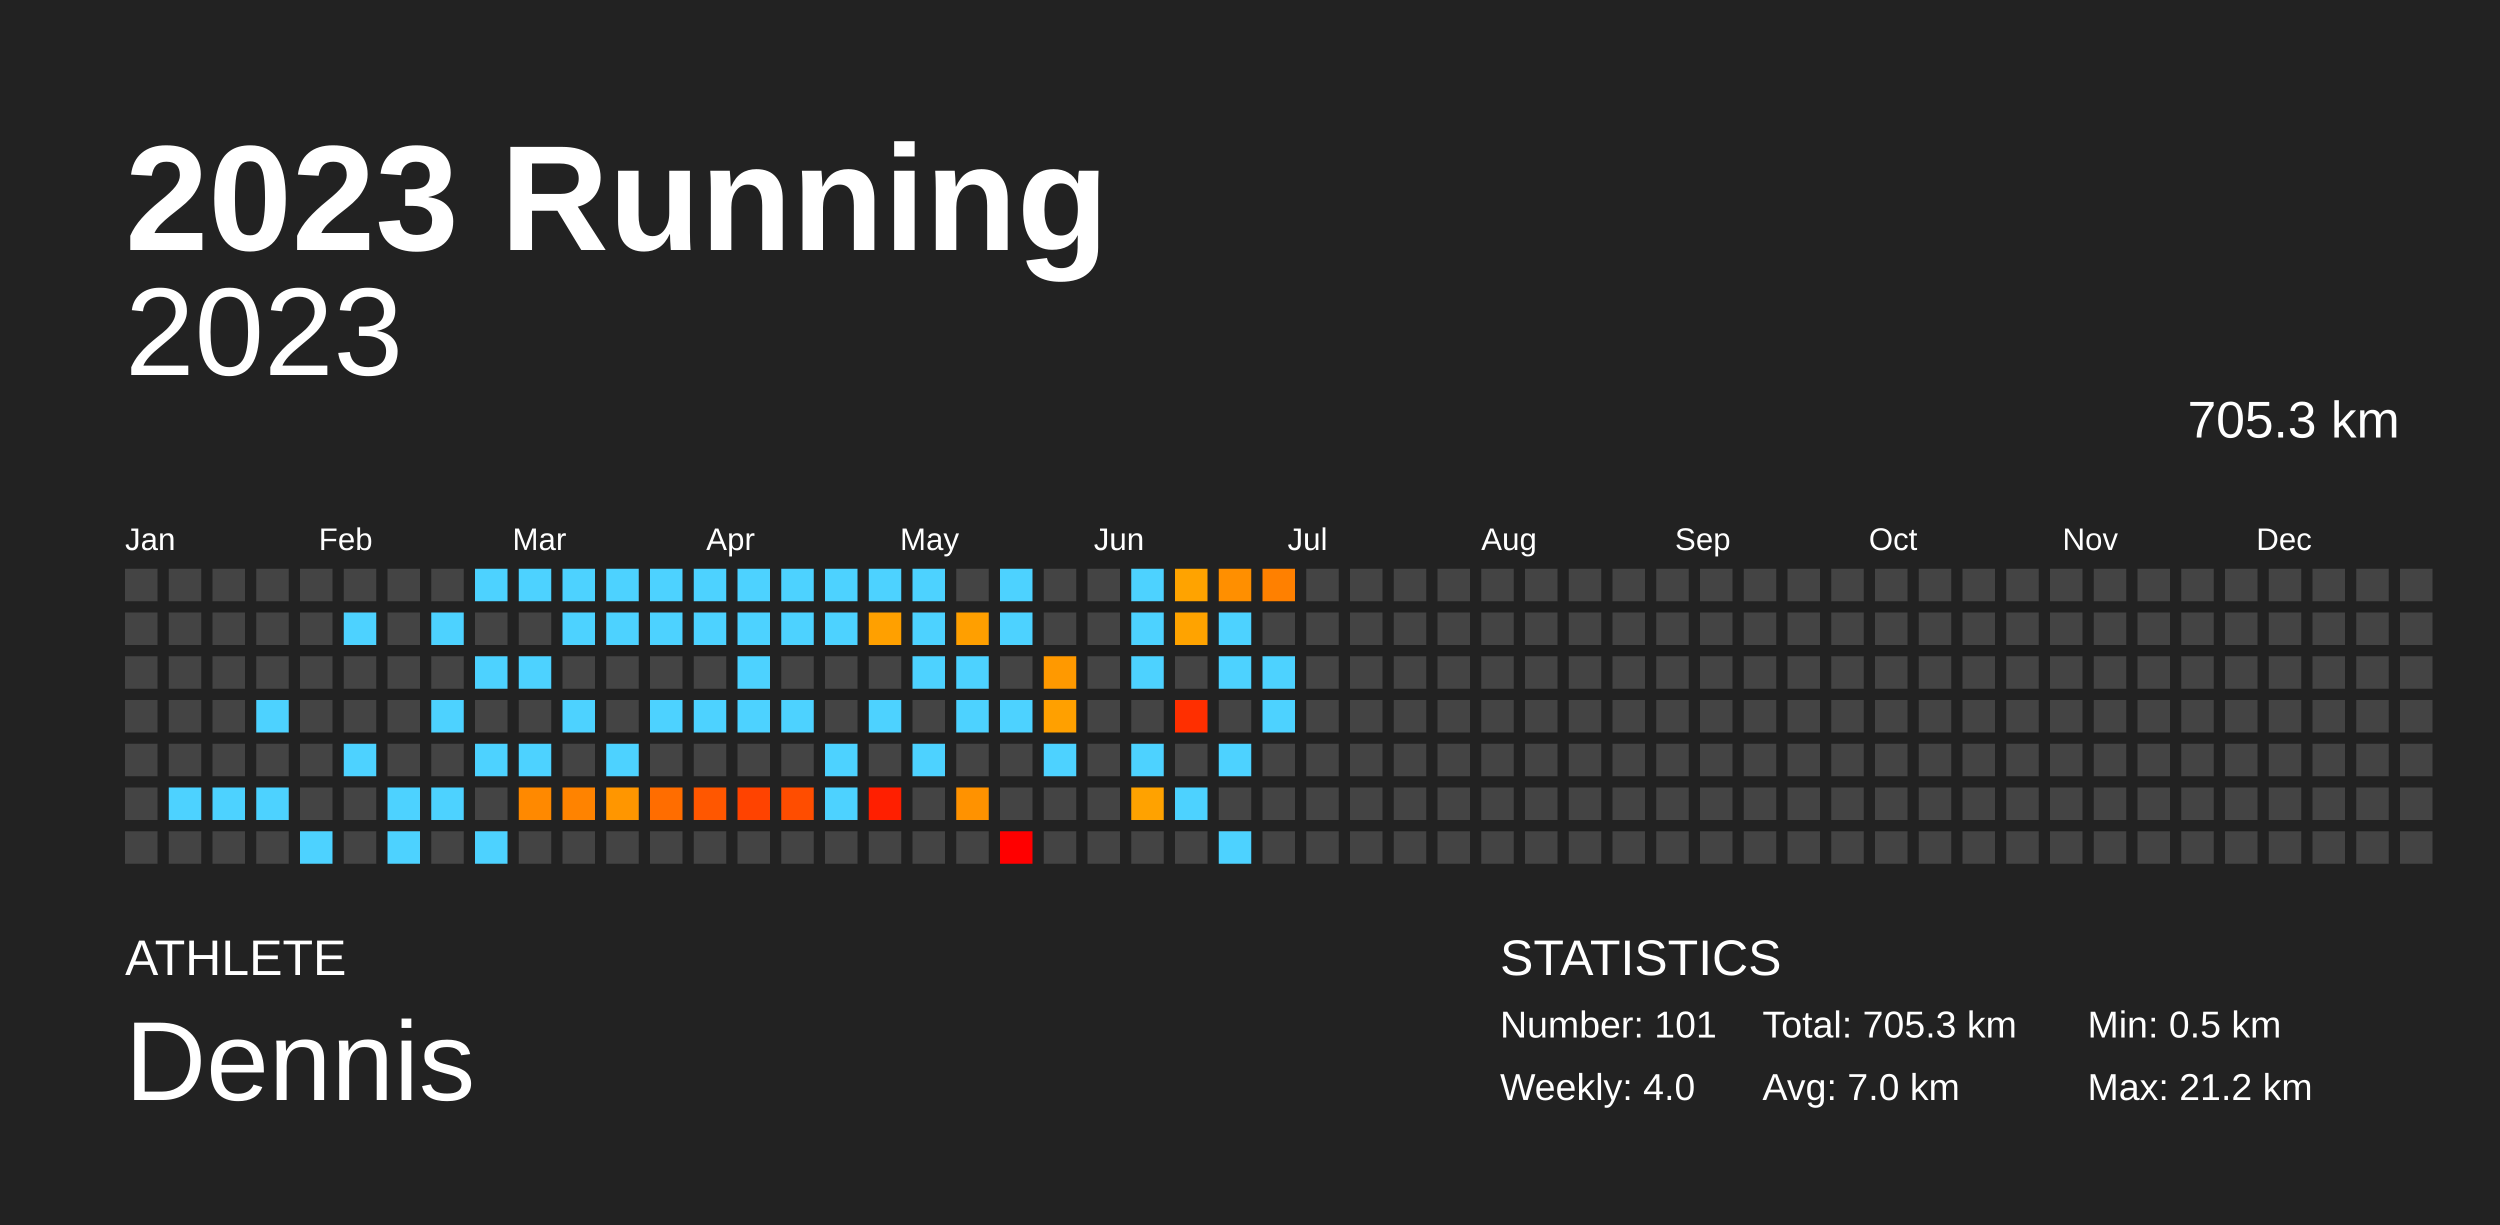
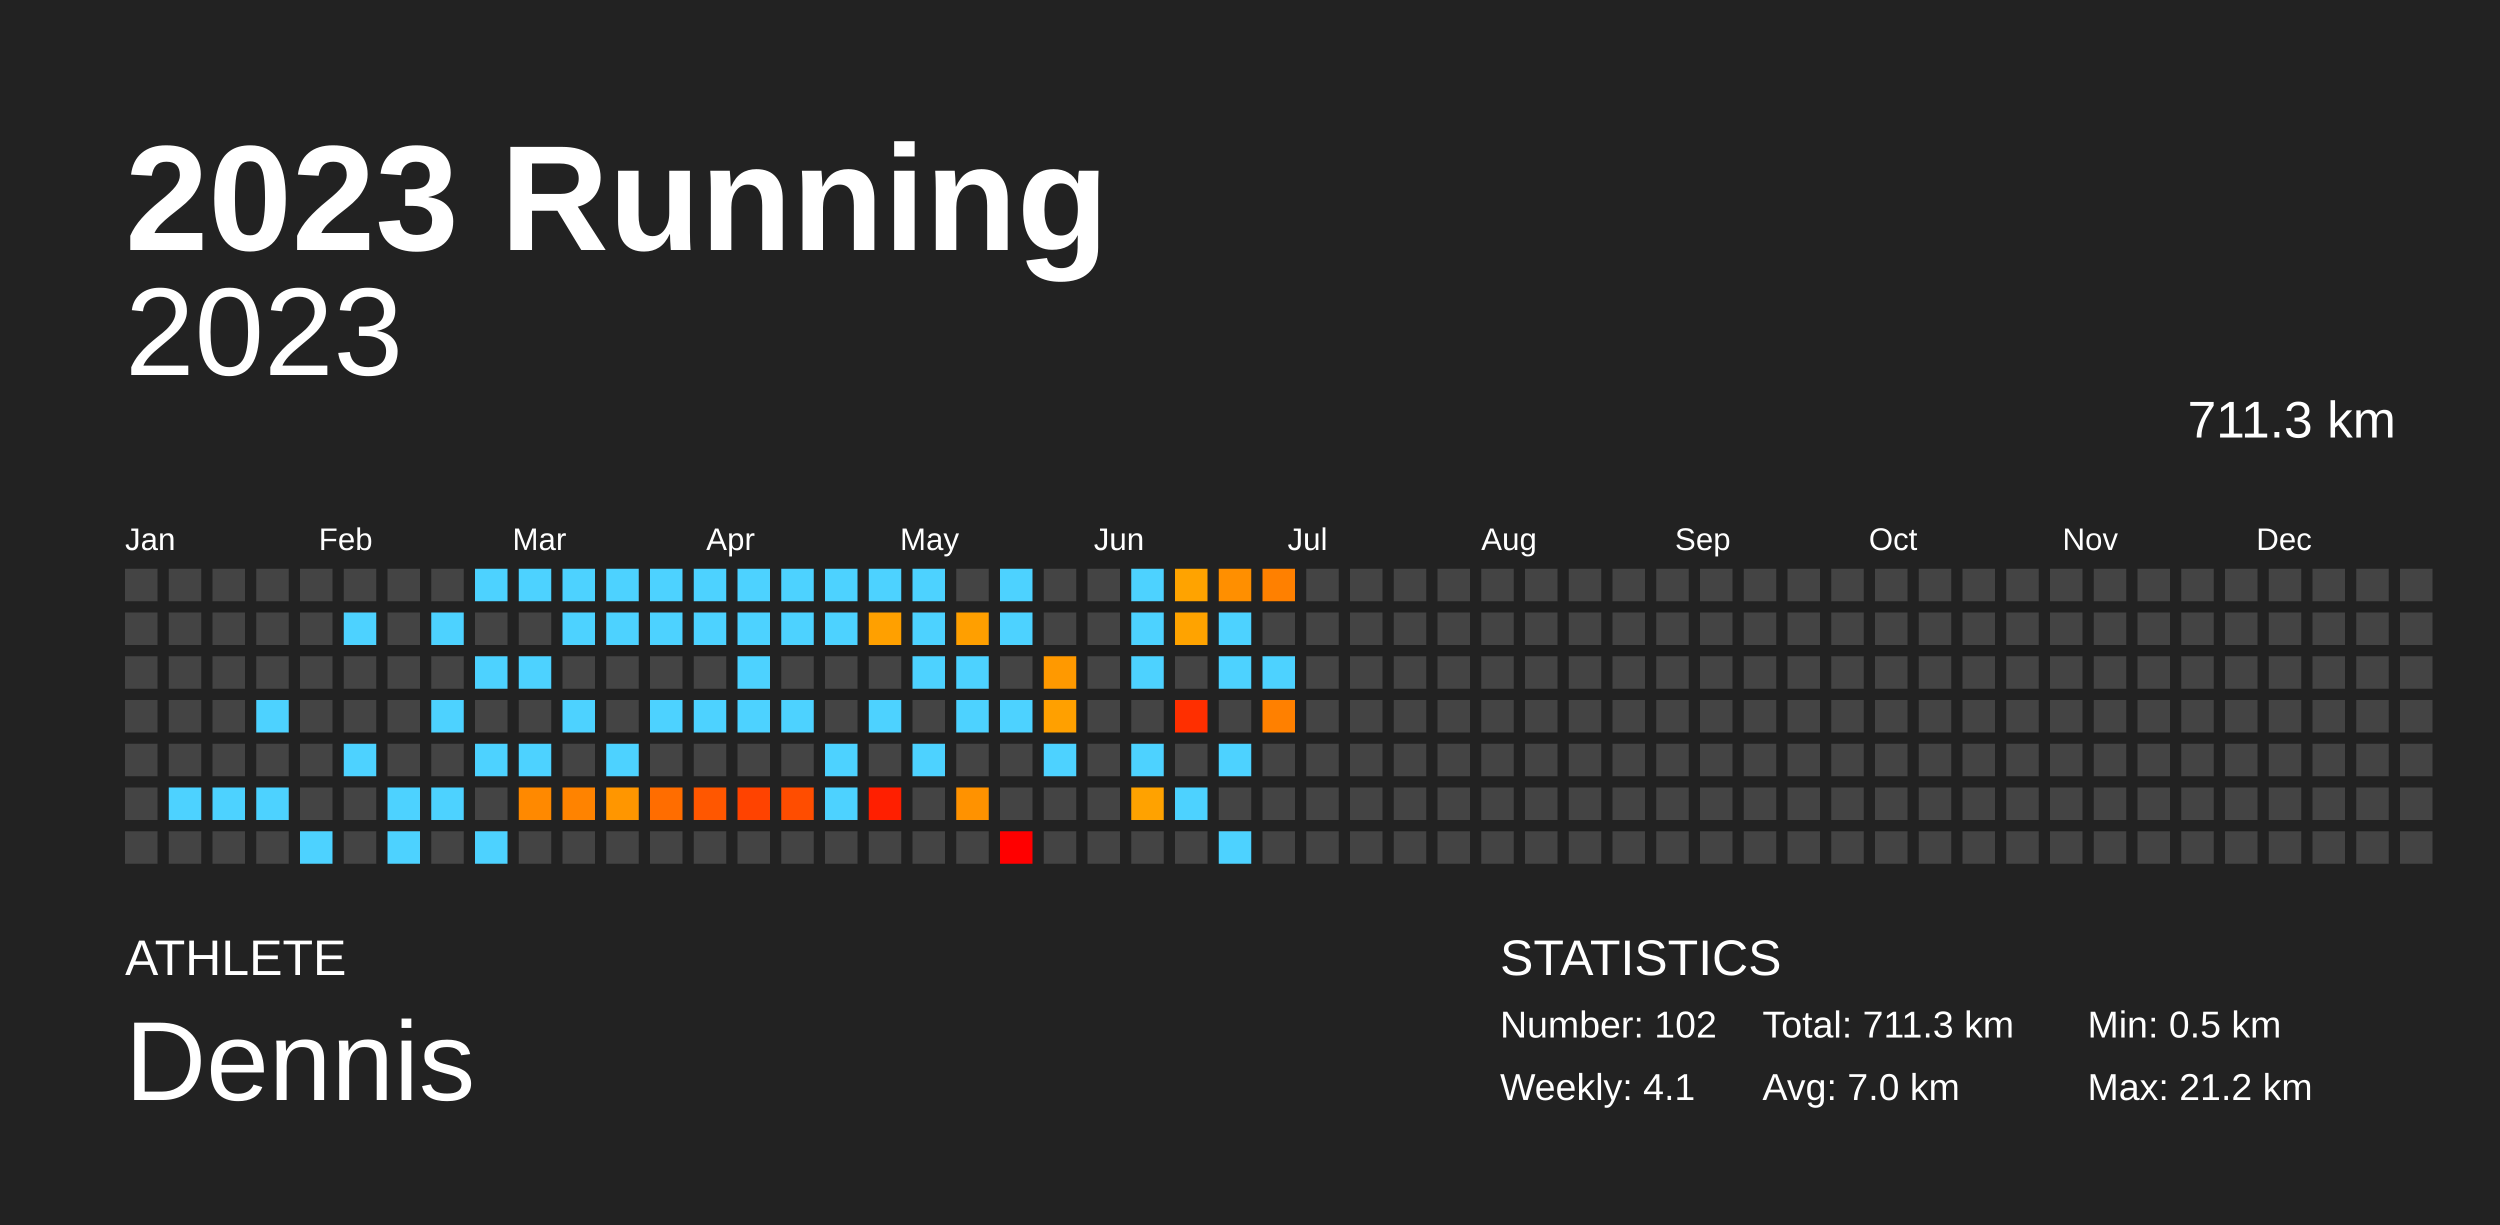
<svg xmlns="http://www.w3.org/2000/svg" baseProfile="full" height="98mm" version="1.1" viewBox="0,0,200,98" width="200mm">
  <defs />
  <rect fill="#222222" height="98" width="200" x="0" y="0" />
  <text fill="#FFFFFF" style="font-size:12px; font-family:Arial; font-weight:bold;" x="10" y="20">2023 Running</text>
  <text fill="#FFFFFF" style="font-size:4px; font-family:Arial" x="10" y="78">ATHLETE</text>
  <text fill="#FFFFFF" style="font-size:9px; font-family:Arial" x="10" y="88">Dennis</text>
  <text fill="#FFFFFF" style="font-size:4px; font-family:Arial" x="120" y="78">STATISTICS</text>
-   <text fill="#FFFFFF" style="font-size:3px; font-family:Arial" x="120" y="83">Number: 101</text>
-   <text fill="#FFFFFF" style="font-size:3px; font-family:Arial" x="120" y="88">Weekly: 4.0</text>
-   <text fill="#FFFFFF" style="font-size:3px; font-family:Arial" x="141" y="83">Total: 705.3 km</text>
+   <text fill="#FFFFFF" style="font-size:3px; font-family:Arial" x="120" y="83">Number: 102</text>
+   <text fill="#FFFFFF" style="font-size:3px; font-family:Arial" x="120" y="88">Weekly: 4.1</text>
+   <text fill="#FFFFFF" style="font-size:3px; font-family:Arial" x="141" y="83">Total: 711.3 km</text>
  <text fill="#FFFFFF" style="font-size:3px; font-family:Arial" x="141" y="88">Avg: 7.0 km</text>
  <text fill="#FFFFFF" style="font-size:3px; font-family:Arial" x="167" y="83">Min: 0.5 km</text>
  <text fill="#FFFFFF" style="font-size:3px; font-family:Arial" x="167" y="88">Max: 21.2 km</text>
  <text alignment-baseline="hanging" fill="#FFFFFF" style="font-size:10.0px; font-family:Arial;" x="10" y="30">2023</text>
-   <text alignment-baseline="hanging" fill="#FFFFFF" style="font-size:4.125px; font-family:Arial;" x="175" y="35">705.3 km</text>
+   <text alignment-baseline="hanging" fill="#FFFFFF" style="font-size:4.125px; font-family:Arial;" x="175" y="35">711.3 km</text>
  <text fill="#FFFFFF" style="font-size:2.5px; font-family:Arial" x="10.0" y="44">Jan</text>
  <text fill="#FFFFFF" style="font-size:2.5px; font-family:Arial" x="25.5" y="44">Feb</text>
  <text fill="#FFFFFF" style="font-size:2.5px; font-family:Arial" x="41.0" y="44">Mar</text>
  <text fill="#FFFFFF" style="font-size:2.5px; font-family:Arial" x="56.5" y="44">Apr</text>
  <text fill="#FFFFFF" style="font-size:2.5px; font-family:Arial" x="72.0" y="44">May</text>
  <text fill="#FFFFFF" style="font-size:2.5px; font-family:Arial" x="87.5" y="44">Jun</text>
  <text fill="#FFFFFF" style="font-size:2.5px; font-family:Arial" x="103.0" y="44">Jul</text>
  <text fill="#FFFFFF" style="font-size:2.5px; font-family:Arial" x="118.5" y="44">Aug</text>
  <text fill="#FFFFFF" style="font-size:2.5px; font-family:Arial" x="134.0" y="44">Sep</text>
  <text fill="#FFFFFF" style="font-size:2.5px; font-family:Arial" x="149.5" y="44">Oct</text>
  <text fill="#FFFFFF" style="font-size:2.5px; font-family:Arial" x="165.0" y="44">Nov</text>
  <text fill="#FFFFFF" style="font-size:2.5px; font-family:Arial" x="180.5" y="44">Dec</text>
  <rect fill="#444444" height="2.6" width="2.6" x="10.0" y="45.5" />
  <rect fill="#444444" height="2.6" width="2.6" x="10.0" y="49.0" />
  <rect fill="#444444" height="2.6" width="2.6" x="10.0" y="52.5" />
  <rect fill="#444444" height="2.6" width="2.6" x="10.0" y="56.0" />
  <rect fill="#444444" height="2.6" width="2.6" x="10.0" y="59.5" />
  <rect fill="#444444" height="2.6" width="2.6" x="10.0" y="63.0" />
  <rect fill="#444444" height="2.6" width="2.6" x="10.0" y="66.5" />
  <rect fill="#444444" height="2.6" width="2.6" x="13.5" y="45.5" />
  <rect fill="#444444" height="2.6" width="2.6" x="13.5" y="49.0" />
  <rect fill="#444444" height="2.6" width="2.6" x="13.5" y="52.5" />
  <rect fill="#444444" height="2.6" width="2.6" x="13.5" y="56.0" />
  <rect fill="#444444" height="2.6" width="2.6" x="13.5" y="59.5" />
  <rect fill="#4dd2ff" height="2.6" width="2.6" x="13.5" y="63.0" />
  <rect fill="#444444" height="2.6" width="2.6" x="13.5" y="66.5" />
  <rect fill="#444444" height="2.6" width="2.6" x="17.0" y="45.5" />
  <rect fill="#444444" height="2.6" width="2.6" x="17.0" y="49.0" />
  <rect fill="#444444" height="2.6" width="2.6" x="17.0" y="52.5" />
  <rect fill="#444444" height="2.6" width="2.6" x="17.0" y="56.0" />
  <rect fill="#444444" height="2.6" width="2.6" x="17.0" y="59.5" />
  <rect fill="#4dd2ff" height="2.6" width="2.6" x="17.0" y="63.0" />
  <rect fill="#444444" height="2.6" width="2.6" x="17.0" y="66.5" />
  <rect fill="#444444" height="2.6" width="2.6" x="20.5" y="45.5" />
  <rect fill="#444444" height="2.6" width="2.6" x="20.5" y="49.0" />
  <rect fill="#444444" height="2.6" width="2.6" x="20.5" y="52.5" />
  <rect fill="#4dd2ff" height="2.6" width="2.6" x="20.5" y="56.0" />
  <rect fill="#444444" height="2.6" width="2.6" x="20.5" y="59.5" />
  <rect fill="#4dd2ff" height="2.6" width="2.6" x="20.5" y="63.0" />
  <rect fill="#444444" height="2.6" width="2.6" x="20.5" y="66.5" />
  <rect fill="#444444" height="2.6" width="2.6" x="24.0" y="45.5" />
  <rect fill="#444444" height="2.6" width="2.6" x="24.0" y="49.0" />
  <rect fill="#444444" height="2.6" width="2.6" x="24.0" y="52.5" />
  <rect fill="#444444" height="2.6" width="2.6" x="24.0" y="56.0" />
  <rect fill="#444444" height="2.6" width="2.6" x="24.0" y="59.5" />
  <rect fill="#444444" height="2.6" width="2.6" x="24.0" y="63.0" />
  <rect fill="#4dd2ff" height="2.6" width="2.6" x="24.0" y="66.5" />
  <rect fill="#444444" height="2.6" width="2.6" x="27.5" y="45.5" />
  <rect fill="#4dd2ff" height="2.6" width="2.6" x="27.5" y="49.0" />
  <rect fill="#444444" height="2.6" width="2.6" x="27.5" y="52.5" />
  <rect fill="#444444" height="2.6" width="2.6" x="27.5" y="56.0" />
  <rect fill="#4dd2ff" height="2.6" width="2.6" x="27.5" y="59.5" />
  <rect fill="#444444" height="2.6" width="2.6" x="27.5" y="63.0" />
  <rect fill="#444444" height="2.6" width="2.6" x="27.5" y="66.5" />
  <rect fill="#444444" height="2.6" width="2.6" x="31.0" y="45.5" />
  <rect fill="#444444" height="2.6" width="2.6" x="31.0" y="49.0" />
  <rect fill="#444444" height="2.6" width="2.6" x="31.0" y="52.5" />
  <rect fill="#444444" height="2.6" width="2.6" x="31.0" y="56.0" />
  <rect fill="#444444" height="2.6" width="2.6" x="31.0" y="59.5" />
  <rect fill="#4dd2ff" height="2.6" width="2.6" x="31.0" y="63.0" />
  <rect fill="#4dd2ff" height="2.6" width="2.6" x="31.0" y="66.5" />
  <rect fill="#444444" height="2.6" width="2.6" x="34.5" y="45.5" />
  <rect fill="#4dd2ff" height="2.6" width="2.6" x="34.5" y="49.0" />
  <rect fill="#444444" height="2.6" width="2.6" x="34.5" y="52.5" />
  <rect fill="#4dd2ff" height="2.6" width="2.6" x="34.5" y="56.0" />
  <rect fill="#444444" height="2.6" width="2.6" x="34.5" y="59.5" />
  <rect fill="#4dd2ff" height="2.6" width="2.6" x="34.5" y="63.0" />
  <rect fill="#444444" height="2.6" width="2.6" x="34.5" y="66.5" />
  <rect fill="#4dd2ff" height="2.6" width="2.6" x="38.0" y="45.5" />
  <rect fill="#444444" height="2.6" width="2.6" x="38.0" y="49.0" />
  <rect fill="#4dd2ff" height="2.6" width="2.6" x="38.0" y="52.5" />
  <rect fill="#444444" height="2.6" width="2.6" x="38.0" y="56.0" />
  <rect fill="#4dd2ff" height="2.6" width="2.6" x="38.0" y="59.5" />
  <rect fill="#444444" height="2.6" width="2.6" x="38.0" y="63.0" />
  <rect fill="#4dd2ff" height="2.6" width="2.6" x="38.0" y="66.5" />
  <rect fill="#4dd2ff" height="2.6" width="2.6" x="41.5" y="45.5" />
  <rect fill="#444444" height="2.6" width="2.6" x="41.5" y="49.0" />
  <rect fill="#4dd2ff" height="2.6" width="2.6" x="41.5" y="52.5" />
  <rect fill="#444444" height="2.6" width="2.6" x="41.5" y="56.0" />
  <rect fill="#4dd2ff" height="2.6" width="2.6" x="41.5" y="59.5" />
  <rect fill="#ff8900" height="2.6" width="2.6" x="41.5" y="63.0" />
  <rect fill="#444444" height="2.6" width="2.6" x="41.5" y="66.5" />
  <rect fill="#4dd2ff" height="2.6" width="2.6" x="45.0" y="45.5" />
  <rect fill="#4dd2ff" height="2.6" width="2.6" x="45.0" y="49.0" />
  <rect fill="#444444" height="2.6" width="2.6" x="45.0" y="52.5" />
  <rect fill="#4dd2ff" height="2.6" width="2.6" x="45.0" y="56.0" />
  <rect fill="#444444" height="2.6" width="2.6" x="45.0" y="59.5" />
  <rect fill="#ff8300" height="2.6" width="2.6" x="45.0" y="63.0" />
  <rect fill="#444444" height="2.6" width="2.6" x="45.0" y="66.5" />
  <rect fill="#4dd2ff" height="2.6" width="2.6" x="48.5" y="45.5" />
  <rect fill="#4dd2ff" height="2.6" width="2.6" x="48.5" y="49.0" />
  <rect fill="#444444" height="2.6" width="2.6" x="48.5" y="52.5" />
  <rect fill="#444444" height="2.6" width="2.6" x="48.5" y="56.0" />
  <rect fill="#4dd2ff" height="2.6" width="2.6" x="48.5" y="59.5" />
  <rect fill="#ff9600" height="2.6" width="2.6" x="48.5" y="63.0" />
  <rect fill="#444444" height="2.6" width="2.6" x="48.5" y="66.5" />
  <rect fill="#4dd2ff" height="2.6" width="2.6" x="52.0" y="45.5" />
  <rect fill="#4dd2ff" height="2.6" width="2.6" x="52.0" y="49.0" />
  <rect fill="#444444" height="2.6" width="2.6" x="52.0" y="52.5" />
  <rect fill="#4dd2ff" height="2.6" width="2.6" x="52.0" y="56.0" />
  <rect fill="#444444" height="2.6" width="2.6" x="52.0" y="59.5" />
  <rect fill="#ff6d00" height="2.6" width="2.6" x="52.0" y="63.0" />
  <rect fill="#444444" height="2.6" width="2.6" x="52.0" y="66.5" />
  <rect fill="#4dd2ff" height="2.6" width="2.6" x="55.5" y="45.5" />
  <rect fill="#4dd2ff" height="2.6" width="2.6" x="55.5" y="49.0" />
  <rect fill="#444444" height="2.6" width="2.6" x="55.5" y="52.5" />
  <rect fill="#4dd2ff" height="2.6" width="2.6" x="55.5" y="56.0" />
  <rect fill="#444444" height="2.6" width="2.6" x="55.5" y="59.5" />
  <rect fill="#ff5700" height="2.6" width="2.6" x="55.5" y="63.0" />
  <rect fill="#444444" height="2.6" width="2.6" x="55.5" y="66.5" />
  <rect fill="#4dd2ff" height="2.6" width="2.6" x="59.0" y="45.5" />
  <rect fill="#4dd2ff" height="2.6" width="2.6" x="59.0" y="49.0" />
  <rect fill="#4dd2ff" height="2.6" width="2.6" x="59.0" y="52.5" />
  <rect fill="#4dd2ff" height="2.6" width="2.6" x="59.0" y="56.0" />
  <rect fill="#444444" height="2.6" width="2.6" x="59.0" y="59.5" />
  <rect fill="#ff4300" height="2.6" width="2.6" x="59.0" y="63.0" />
  <rect fill="#444444" height="2.6" width="2.6" x="59.0" y="66.5" />
  <rect fill="#4dd2ff" height="2.6" width="2.6" x="62.5" y="45.5" />
  <rect fill="#4dd2ff" height="2.6" width="2.6" x="62.5" y="49.0" />
  <rect fill="#444444" height="2.6" width="2.6" x="62.5" y="52.5" />
  <rect fill="#4dd2ff" height="2.6" width="2.6" x="62.5" y="56.0" />
  <rect fill="#444444" height="2.6" width="2.6" x="62.5" y="59.5" />
  <rect fill="#ff4d00" height="2.6" width="2.6" x="62.5" y="63.0" />
  <rect fill="#444444" height="2.6" width="2.6" x="62.5" y="66.5" />
  <rect fill="#4dd2ff" height="2.6" width="2.6" x="66.0" y="45.5" />
  <rect fill="#4dd2ff" height="2.6" width="2.6" x="66.0" y="49.0" />
  <rect fill="#444444" height="2.6" width="2.6" x="66.0" y="52.5" />
  <rect fill="#444444" height="2.6" width="2.6" x="66.0" y="56.0" />
  <rect fill="#4dd2ff" height="2.6" width="2.6" x="66.0" y="59.5" />
  <rect fill="#4dd2ff" height="2.6" width="2.6" x="66.0" y="63.0" />
  <rect fill="#444444" height="2.6" width="2.6" x="66.0" y="66.5" />
  <rect fill="#4dd2ff" height="2.6" width="2.6" x="69.5" y="45.5" />
  <rect fill="#ffa000" height="2.6" width="2.6" x="69.5" y="49.0" />
  <rect fill="#444444" height="2.6" width="2.6" x="69.5" y="52.5" />
  <rect fill="#4dd2ff" height="2.6" width="2.6" x="69.5" y="56.0" />
  <rect fill="#444444" height="2.6" width="2.6" x="69.5" y="59.5" />
  <rect fill="#ff1f00" height="2.6" width="2.6" x="69.5" y="63.0" />
  <rect fill="#444444" height="2.6" width="2.6" x="69.5" y="66.5" />
  <rect fill="#4dd2ff" height="2.6" width="2.6" x="73.0" y="45.5" />
  <rect fill="#4dd2ff" height="2.6" width="2.6" x="73.0" y="49.0" />
  <rect fill="#4dd2ff" height="2.6" width="2.6" x="73.0" y="52.5" />
  <rect fill="#444444" height="2.6" width="2.6" x="73.0" y="56.0" />
  <rect fill="#4dd2ff" height="2.6" width="2.6" x="73.0" y="59.5" />
  <rect fill="#444444" height="2.6" width="2.6" x="73.0" y="63.0" />
  <rect fill="#444444" height="2.6" width="2.6" x="73.0" y="66.5" />
  <rect fill="#444444" height="2.6" width="2.6" x="76.5" y="45.5" />
  <rect fill="#ff9f00" height="2.6" width="2.6" x="76.5" y="49.0" />
  <rect fill="#4dd2ff" height="2.6" width="2.6" x="76.5" y="52.5" />
  <rect fill="#4dd2ff" height="2.6" width="2.6" x="76.5" y="56.0" />
  <rect fill="#444444" height="2.6" width="2.6" x="76.5" y="59.5" />
  <rect fill="#ff9200" height="2.6" width="2.6" x="76.5" y="63.0" />
  <rect fill="#444444" height="2.6" width="2.6" x="76.5" y="66.5" />
  <rect fill="#4dd2ff" height="2.6" width="2.6" x="80.0" y="45.5" />
  <rect fill="#4dd2ff" height="2.6" width="2.6" x="80.0" y="49.0" />
  <rect fill="#444444" height="2.6" width="2.6" x="80.0" y="52.5" />
  <rect fill="#4dd2ff" height="2.6" width="2.6" x="80.0" y="56.0" />
  <rect fill="#444444" height="2.6" width="2.6" x="80.0" y="59.5" />
  <rect fill="#444444" height="2.6" width="2.6" x="80.0" y="63.0" />
  <rect fill="red" height="2.6" width="2.6" x="80.0" y="66.5" />
  <rect fill="#444444" height="2.6" width="2.6" x="83.5" y="45.5" />
  <rect fill="#444444" height="2.6" width="2.6" x="83.5" y="49.0" />
  <rect fill="#ff9900" height="2.6" width="2.6" x="83.5" y="52.5" />
  <rect fill="#ffa000" height="2.6" width="2.6" x="83.5" y="56.0" />
  <rect fill="#4dd2ff" height="2.6" width="2.6" x="83.5" y="59.5" />
  <rect fill="#444444" height="2.6" width="2.6" x="83.5" y="63.0" />
  <rect fill="#444444" height="2.6" width="2.6" x="83.5" y="66.5" />
  <rect fill="#444444" height="2.6" width="2.6" x="87.0" y="45.5" />
  <rect fill="#444444" height="2.6" width="2.6" x="87.0" y="49.0" />
  <rect fill="#444444" height="2.6" width="2.6" x="87.0" y="52.5" />
  <rect fill="#444444" height="2.6" width="2.6" x="87.0" y="56.0" />
  <rect fill="#444444" height="2.6" width="2.6" x="87.0" y="59.5" />
  <rect fill="#444444" height="2.6" width="2.6" x="87.0" y="63.0" />
  <rect fill="#444444" height="2.6" width="2.6" x="87.0" y="66.5" />
  <rect fill="#4dd2ff" height="2.6" width="2.6" x="90.5" y="45.5" />
  <rect fill="#4dd2ff" height="2.6" width="2.6" x="90.5" y="49.0" />
  <rect fill="#4dd2ff" height="2.6" width="2.6" x="90.5" y="52.5" />
  <rect fill="#444444" height="2.6" width="2.6" x="90.5" y="56.0" />
  <rect fill="#4dd2ff" height="2.6" width="2.6" x="90.5" y="59.5" />
  <rect fill="#ffa200" height="2.6" width="2.6" x="90.5" y="63.0" />
  <rect fill="#444444" height="2.6" width="2.6" x="90.5" y="66.5" />
  <rect fill="#ffa300" height="2.6" width="2.6" x="94.0" y="45.5" />
  <rect fill="#ffa300" height="2.6" width="2.6" x="94.0" y="49.0" />
  <rect fill="#444444" height="2.6" width="2.6" x="94.0" y="52.5" />
  <rect fill="#ff2f00" height="2.6" width="2.6" x="94.0" y="56.0" />
  <rect fill="#444444" height="2.6" width="2.6" x="94.0" y="59.5" />
  <rect fill="#4dd2ff" height="2.6" width="2.6" x="94.0" y="63.0" />
  <rect fill="#444444" height="2.6" width="2.6" x="94.0" y="66.5" />
  <rect fill="#ff8f00" height="2.6" width="2.6" x="97.5" y="45.5" />
  <rect fill="#4dd2ff" height="2.6" width="2.6" x="97.5" y="49.0" />
  <rect fill="#4dd2ff" height="2.6" width="2.6" x="97.5" y="52.5" />
  <rect fill="#444444" height="2.6" width="2.6" x="97.5" y="56.0" />
  <rect fill="#4dd2ff" height="2.6" width="2.6" x="97.5" y="59.5" />
  <rect fill="#444444" height="2.6" width="2.6" x="97.5" y="63.0" />
  <rect fill="#4dd2ff" height="2.6" width="2.6" x="97.5" y="66.5" />
  <rect fill="#ff8000" height="2.6" width="2.6" x="101.0" y="45.5" />
  <rect fill="#444444" height="2.6" width="2.6" x="101.0" y="49.0" />
  <rect fill="#4dd2ff" height="2.6" width="2.6" x="101.0" y="52.5" />
-   <rect fill="#4dd2ff" height="2.6" width="2.6" x="101.0" y="56.0" />
+   <rect fill="#ff8000" height="2.6" width="2.6" x="101.0" y="56.0" />
  <rect fill="#444444" height="2.6" width="2.6" x="101.0" y="59.5" />
  <rect fill="#444444" height="2.6" width="2.6" x="101.0" y="63.0" />
  <rect fill="#444444" height="2.6" width="2.6" x="101.0" y="66.5" />
  <rect fill="#444444" height="2.6" width="2.6" x="104.5" y="45.5" />
  <rect fill="#444444" height="2.6" width="2.6" x="104.5" y="49.0" />
  <rect fill="#444444" height="2.6" width="2.6" x="104.5" y="52.5" />
  <rect fill="#444444" height="2.6" width="2.6" x="104.5" y="56.0" />
  <rect fill="#444444" height="2.6" width="2.6" x="104.5" y="59.5" />
  <rect fill="#444444" height="2.6" width="2.6" x="104.5" y="63.0" />
  <rect fill="#444444" height="2.6" width="2.6" x="104.5" y="66.5" />
  <rect fill="#444444" height="2.6" width="2.6" x="108.0" y="45.5" />
  <rect fill="#444444" height="2.6" width="2.6" x="108.0" y="49.0" />
  <rect fill="#444444" height="2.6" width="2.6" x="108.0" y="52.5" />
  <rect fill="#444444" height="2.6" width="2.6" x="108.0" y="56.0" />
  <rect fill="#444444" height="2.6" width="2.6" x="108.0" y="59.5" />
  <rect fill="#444444" height="2.6" width="2.6" x="108.0" y="63.0" />
  <rect fill="#444444" height="2.6" width="2.6" x="108.0" y="66.5" />
  <rect fill="#444444" height="2.6" width="2.6" x="111.5" y="45.5" />
  <rect fill="#444444" height="2.6" width="2.6" x="111.5" y="49.0" />
  <rect fill="#444444" height="2.6" width="2.6" x="111.5" y="52.5" />
  <rect fill="#444444" height="2.6" width="2.6" x="111.5" y="56.0" />
  <rect fill="#444444" height="2.6" width="2.6" x="111.5" y="59.5" />
  <rect fill="#444444" height="2.6" width="2.6" x="111.5" y="63.0" />
  <rect fill="#444444" height="2.6" width="2.6" x="111.5" y="66.5" />
  <rect fill="#444444" height="2.6" width="2.6" x="115.0" y="45.5" />
  <rect fill="#444444" height="2.6" width="2.6" x="115.0" y="49.0" />
  <rect fill="#444444" height="2.6" width="2.6" x="115.0" y="52.5" />
  <rect fill="#444444" height="2.6" width="2.6" x="115.0" y="56.0" />
  <rect fill="#444444" height="2.6" width="2.6" x="115.0" y="59.5" />
  <rect fill="#444444" height="2.6" width="2.6" x="115.0" y="63.0" />
  <rect fill="#444444" height="2.6" width="2.6" x="115.0" y="66.5" />
  <rect fill="#444444" height="2.6" width="2.6" x="118.5" y="45.5" />
  <rect fill="#444444" height="2.6" width="2.6" x="118.5" y="49.0" />
  <rect fill="#444444" height="2.6" width="2.6" x="118.5" y="52.5" />
  <rect fill="#444444" height="2.6" width="2.6" x="118.5" y="56.0" />
  <rect fill="#444444" height="2.6" width="2.6" x="118.5" y="59.5" />
  <rect fill="#444444" height="2.6" width="2.6" x="118.5" y="63.0" />
  <rect fill="#444444" height="2.6" width="2.6" x="118.5" y="66.5" />
  <rect fill="#444444" height="2.6" width="2.6" x="122.0" y="45.5" />
  <rect fill="#444444" height="2.6" width="2.6" x="122.0" y="49.0" />
  <rect fill="#444444" height="2.6" width="2.6" x="122.0" y="52.5" />
  <rect fill="#444444" height="2.6" width="2.6" x="122.0" y="56.0" />
  <rect fill="#444444" height="2.6" width="2.6" x="122.0" y="59.5" />
  <rect fill="#444444" height="2.6" width="2.6" x="122.0" y="63.0" />
  <rect fill="#444444" height="2.6" width="2.6" x="122.0" y="66.5" />
  <rect fill="#444444" height="2.6" width="2.6" x="125.5" y="45.5" />
  <rect fill="#444444" height="2.6" width="2.6" x="125.5" y="49.0" />
  <rect fill="#444444" height="2.6" width="2.6" x="125.5" y="52.5" />
  <rect fill="#444444" height="2.6" width="2.6" x="125.5" y="56.0" />
  <rect fill="#444444" height="2.6" width="2.6" x="125.5" y="59.5" />
  <rect fill="#444444" height="2.6" width="2.6" x="125.5" y="63.0" />
  <rect fill="#444444" height="2.6" width="2.6" x="125.5" y="66.5" />
  <rect fill="#444444" height="2.6" width="2.6" x="129.0" y="45.5" />
  <rect fill="#444444" height="2.6" width="2.6" x="129.0" y="49.0" />
  <rect fill="#444444" height="2.6" width="2.6" x="129.0" y="52.5" />
  <rect fill="#444444" height="2.6" width="2.6" x="129.0" y="56.0" />
  <rect fill="#444444" height="2.6" width="2.6" x="129.0" y="59.5" />
  <rect fill="#444444" height="2.6" width="2.6" x="129.0" y="63.0" />
  <rect fill="#444444" height="2.6" width="2.6" x="129.0" y="66.5" />
  <rect fill="#444444" height="2.6" width="2.6" x="132.5" y="45.5" />
  <rect fill="#444444" height="2.6" width="2.6" x="132.5" y="49.0" />
  <rect fill="#444444" height="2.6" width="2.6" x="132.5" y="52.5" />
  <rect fill="#444444" height="2.6" width="2.6" x="132.5" y="56.0" />
  <rect fill="#444444" height="2.6" width="2.6" x="132.5" y="59.5" />
  <rect fill="#444444" height="2.6" width="2.6" x="132.5" y="63.0" />
  <rect fill="#444444" height="2.6" width="2.6" x="132.5" y="66.5" />
  <rect fill="#444444" height="2.6" width="2.6" x="136.0" y="45.5" />
  <rect fill="#444444" height="2.6" width="2.6" x="136.0" y="49.0" />
  <rect fill="#444444" height="2.6" width="2.6" x="136.0" y="52.5" />
  <rect fill="#444444" height="2.6" width="2.6" x="136.0" y="56.0" />
  <rect fill="#444444" height="2.6" width="2.6" x="136.0" y="59.5" />
  <rect fill="#444444" height="2.6" width="2.6" x="136.0" y="63.0" />
  <rect fill="#444444" height="2.6" width="2.6" x="136.0" y="66.5" />
  <rect fill="#444444" height="2.6" width="2.6" x="139.5" y="45.5" />
  <rect fill="#444444" height="2.6" width="2.6" x="139.5" y="49.0" />
  <rect fill="#444444" height="2.6" width="2.6" x="139.5" y="52.5" />
  <rect fill="#444444" height="2.6" width="2.6" x="139.5" y="56.0" />
  <rect fill="#444444" height="2.6" width="2.6" x="139.5" y="59.5" />
  <rect fill="#444444" height="2.6" width="2.6" x="139.5" y="63.0" />
  <rect fill="#444444" height="2.6" width="2.6" x="139.5" y="66.5" />
  <rect fill="#444444" height="2.6" width="2.6" x="143.0" y="45.5" />
  <rect fill="#444444" height="2.6" width="2.6" x="143.0" y="49.0" />
  <rect fill="#444444" height="2.6" width="2.6" x="143.0" y="52.5" />
  <rect fill="#444444" height="2.6" width="2.6" x="143.0" y="56.0" />
  <rect fill="#444444" height="2.6" width="2.6" x="143.0" y="59.5" />
  <rect fill="#444444" height="2.6" width="2.6" x="143.0" y="63.0" />
  <rect fill="#444444" height="2.6" width="2.6" x="143.0" y="66.5" />
  <rect fill="#444444" height="2.6" width="2.6" x="146.5" y="45.5" />
  <rect fill="#444444" height="2.6" width="2.6" x="146.5" y="49.0" />
  <rect fill="#444444" height="2.6" width="2.6" x="146.5" y="52.5" />
  <rect fill="#444444" height="2.6" width="2.6" x="146.5" y="56.0" />
  <rect fill="#444444" height="2.6" width="2.6" x="146.5" y="59.5" />
  <rect fill="#444444" height="2.6" width="2.6" x="146.5" y="63.0" />
  <rect fill="#444444" height="2.6" width="2.6" x="146.5" y="66.5" />
  <rect fill="#444444" height="2.6" width="2.6" x="150.0" y="45.5" />
  <rect fill="#444444" height="2.6" width="2.6" x="150.0" y="49.0" />
  <rect fill="#444444" height="2.6" width="2.6" x="150.0" y="52.5" />
  <rect fill="#444444" height="2.6" width="2.6" x="150.0" y="56.0" />
  <rect fill="#444444" height="2.6" width="2.6" x="150.0" y="59.5" />
  <rect fill="#444444" height="2.6" width="2.6" x="150.0" y="63.0" />
  <rect fill="#444444" height="2.6" width="2.6" x="150.0" y="66.5" />
  <rect fill="#444444" height="2.6" width="2.6" x="153.5" y="45.5" />
  <rect fill="#444444" height="2.6" width="2.6" x="153.5" y="49.0" />
  <rect fill="#444444" height="2.6" width="2.6" x="153.5" y="52.5" />
  <rect fill="#444444" height="2.6" width="2.6" x="153.5" y="56.0" />
  <rect fill="#444444" height="2.6" width="2.6" x="153.5" y="59.5" />
  <rect fill="#444444" height="2.6" width="2.6" x="153.5" y="63.0" />
  <rect fill="#444444" height="2.6" width="2.6" x="153.5" y="66.5" />
  <rect fill="#444444" height="2.6" width="2.6" x="157.0" y="45.5" />
  <rect fill="#444444" height="2.6" width="2.6" x="157.0" y="49.0" />
  <rect fill="#444444" height="2.6" width="2.6" x="157.0" y="52.5" />
  <rect fill="#444444" height="2.6" width="2.6" x="157.0" y="56.0" />
  <rect fill="#444444" height="2.6" width="2.6" x="157.0" y="59.5" />
  <rect fill="#444444" height="2.6" width="2.6" x="157.0" y="63.0" />
  <rect fill="#444444" height="2.6" width="2.6" x="157.0" y="66.5" />
  <rect fill="#444444" height="2.6" width="2.6" x="160.5" y="45.5" />
  <rect fill="#444444" height="2.6" width="2.6" x="160.5" y="49.0" />
  <rect fill="#444444" height="2.6" width="2.6" x="160.5" y="52.5" />
  <rect fill="#444444" height="2.6" width="2.6" x="160.5" y="56.0" />
  <rect fill="#444444" height="2.6" width="2.6" x="160.5" y="59.5" />
  <rect fill="#444444" height="2.6" width="2.6" x="160.5" y="63.0" />
  <rect fill="#444444" height="2.6" width="2.6" x="160.5" y="66.5" />
  <rect fill="#444444" height="2.6" width="2.6" x="164.0" y="45.5" />
  <rect fill="#444444" height="2.6" width="2.6" x="164.0" y="49.0" />
  <rect fill="#444444" height="2.6" width="2.6" x="164.0" y="52.5" />
  <rect fill="#444444" height="2.6" width="2.6" x="164.0" y="56.0" />
  <rect fill="#444444" height="2.6" width="2.6" x="164.0" y="59.5" />
  <rect fill="#444444" height="2.6" width="2.6" x="164.0" y="63.0" />
  <rect fill="#444444" height="2.6" width="2.6" x="164.0" y="66.5" />
  <rect fill="#444444" height="2.6" width="2.6" x="167.5" y="45.5" />
  <rect fill="#444444" height="2.6" width="2.6" x="167.5" y="49.0" />
  <rect fill="#444444" height="2.6" width="2.6" x="167.5" y="52.5" />
  <rect fill="#444444" height="2.6" width="2.6" x="167.5" y="56.0" />
  <rect fill="#444444" height="2.6" width="2.6" x="167.5" y="59.5" />
  <rect fill="#444444" height="2.6" width="2.6" x="167.5" y="63.0" />
  <rect fill="#444444" height="2.6" width="2.6" x="167.5" y="66.5" />
  <rect fill="#444444" height="2.6" width="2.6" x="171.0" y="45.5" />
  <rect fill="#444444" height="2.6" width="2.6" x="171.0" y="49.0" />
  <rect fill="#444444" height="2.6" width="2.6" x="171.0" y="52.5" />
  <rect fill="#444444" height="2.6" width="2.6" x="171.0" y="56.0" />
  <rect fill="#444444" height="2.6" width="2.6" x="171.0" y="59.5" />
  <rect fill="#444444" height="2.6" width="2.6" x="171.0" y="63.0" />
  <rect fill="#444444" height="2.6" width="2.6" x="171.0" y="66.5" />
  <rect fill="#444444" height="2.6" width="2.6" x="174.5" y="45.5" />
  <rect fill="#444444" height="2.6" width="2.6" x="174.5" y="49.0" />
  <rect fill="#444444" height="2.6" width="2.6" x="174.5" y="52.5" />
  <rect fill="#444444" height="2.6" width="2.6" x="174.5" y="56.0" />
  <rect fill="#444444" height="2.6" width="2.6" x="174.5" y="59.5" />
  <rect fill="#444444" height="2.6" width="2.6" x="174.5" y="63.0" />
  <rect fill="#444444" height="2.6" width="2.6" x="174.5" y="66.5" />
  <rect fill="#444444" height="2.6" width="2.6" x="178.0" y="45.5" />
  <rect fill="#444444" height="2.6" width="2.6" x="178.0" y="49.0" />
  <rect fill="#444444" height="2.6" width="2.6" x="178.0" y="52.5" />
  <rect fill="#444444" height="2.6" width="2.6" x="178.0" y="56.0" />
  <rect fill="#444444" height="2.6" width="2.6" x="178.0" y="59.5" />
  <rect fill="#444444" height="2.6" width="2.6" x="178.0" y="63.0" />
  <rect fill="#444444" height="2.6" width="2.6" x="178.0" y="66.5" />
  <rect fill="#444444" height="2.6" width="2.6" x="181.5" y="45.5" />
  <rect fill="#444444" height="2.6" width="2.6" x="181.5" y="49.0" />
  <rect fill="#444444" height="2.6" width="2.6" x="181.5" y="52.5" />
  <rect fill="#444444" height="2.6" width="2.6" x="181.5" y="56.0" />
  <rect fill="#444444" height="2.6" width="2.6" x="181.5" y="59.5" />
  <rect fill="#444444" height="2.6" width="2.6" x="181.5" y="63.0" />
  <rect fill="#444444" height="2.6" width="2.6" x="181.5" y="66.5" />
  <rect fill="#444444" height="2.6" width="2.6" x="185.0" y="45.5" />
  <rect fill="#444444" height="2.6" width="2.6" x="185.0" y="49.0" />
  <rect fill="#444444" height="2.6" width="2.6" x="185.0" y="52.5" />
  <rect fill="#444444" height="2.6" width="2.6" x="185.0" y="56.0" />
  <rect fill="#444444" height="2.6" width="2.6" x="185.0" y="59.5" />
  <rect fill="#444444" height="2.6" width="2.6" x="185.0" y="63.0" />
  <rect fill="#444444" height="2.6" width="2.6" x="185.0" y="66.5" />
  <rect fill="#444444" height="2.6" width="2.6" x="188.5" y="45.5" />
  <rect fill="#444444" height="2.6" width="2.6" x="188.5" y="49.0" />
  <rect fill="#444444" height="2.6" width="2.6" x="188.5" y="52.5" />
  <rect fill="#444444" height="2.6" width="2.6" x="188.5" y="56.0" />
  <rect fill="#444444" height="2.6" width="2.6" x="188.5" y="59.5" />
  <rect fill="#444444" height="2.6" width="2.6" x="188.5" y="63.0" />
  <rect fill="#444444" height="2.6" width="2.6" x="188.5" y="66.5" />
  <rect fill="#444444" height="2.6" width="2.6" x="192.0" y="45.5" />
  <rect fill="#444444" height="2.6" width="2.6" x="192.0" y="49.0" />
  <rect fill="#444444" height="2.6" width="2.6" x="192.0" y="52.5" />
  <rect fill="#444444" height="2.6" width="2.6" x="192.0" y="56.0" />
  <rect fill="#444444" height="2.6" width="2.6" x="192.0" y="59.5" />
  <rect fill="#444444" height="2.6" width="2.6" x="192.0" y="63.0" />
  <rect fill="#444444" height="2.6" width="2.6" x="192.0" y="66.5" />
</svg>
